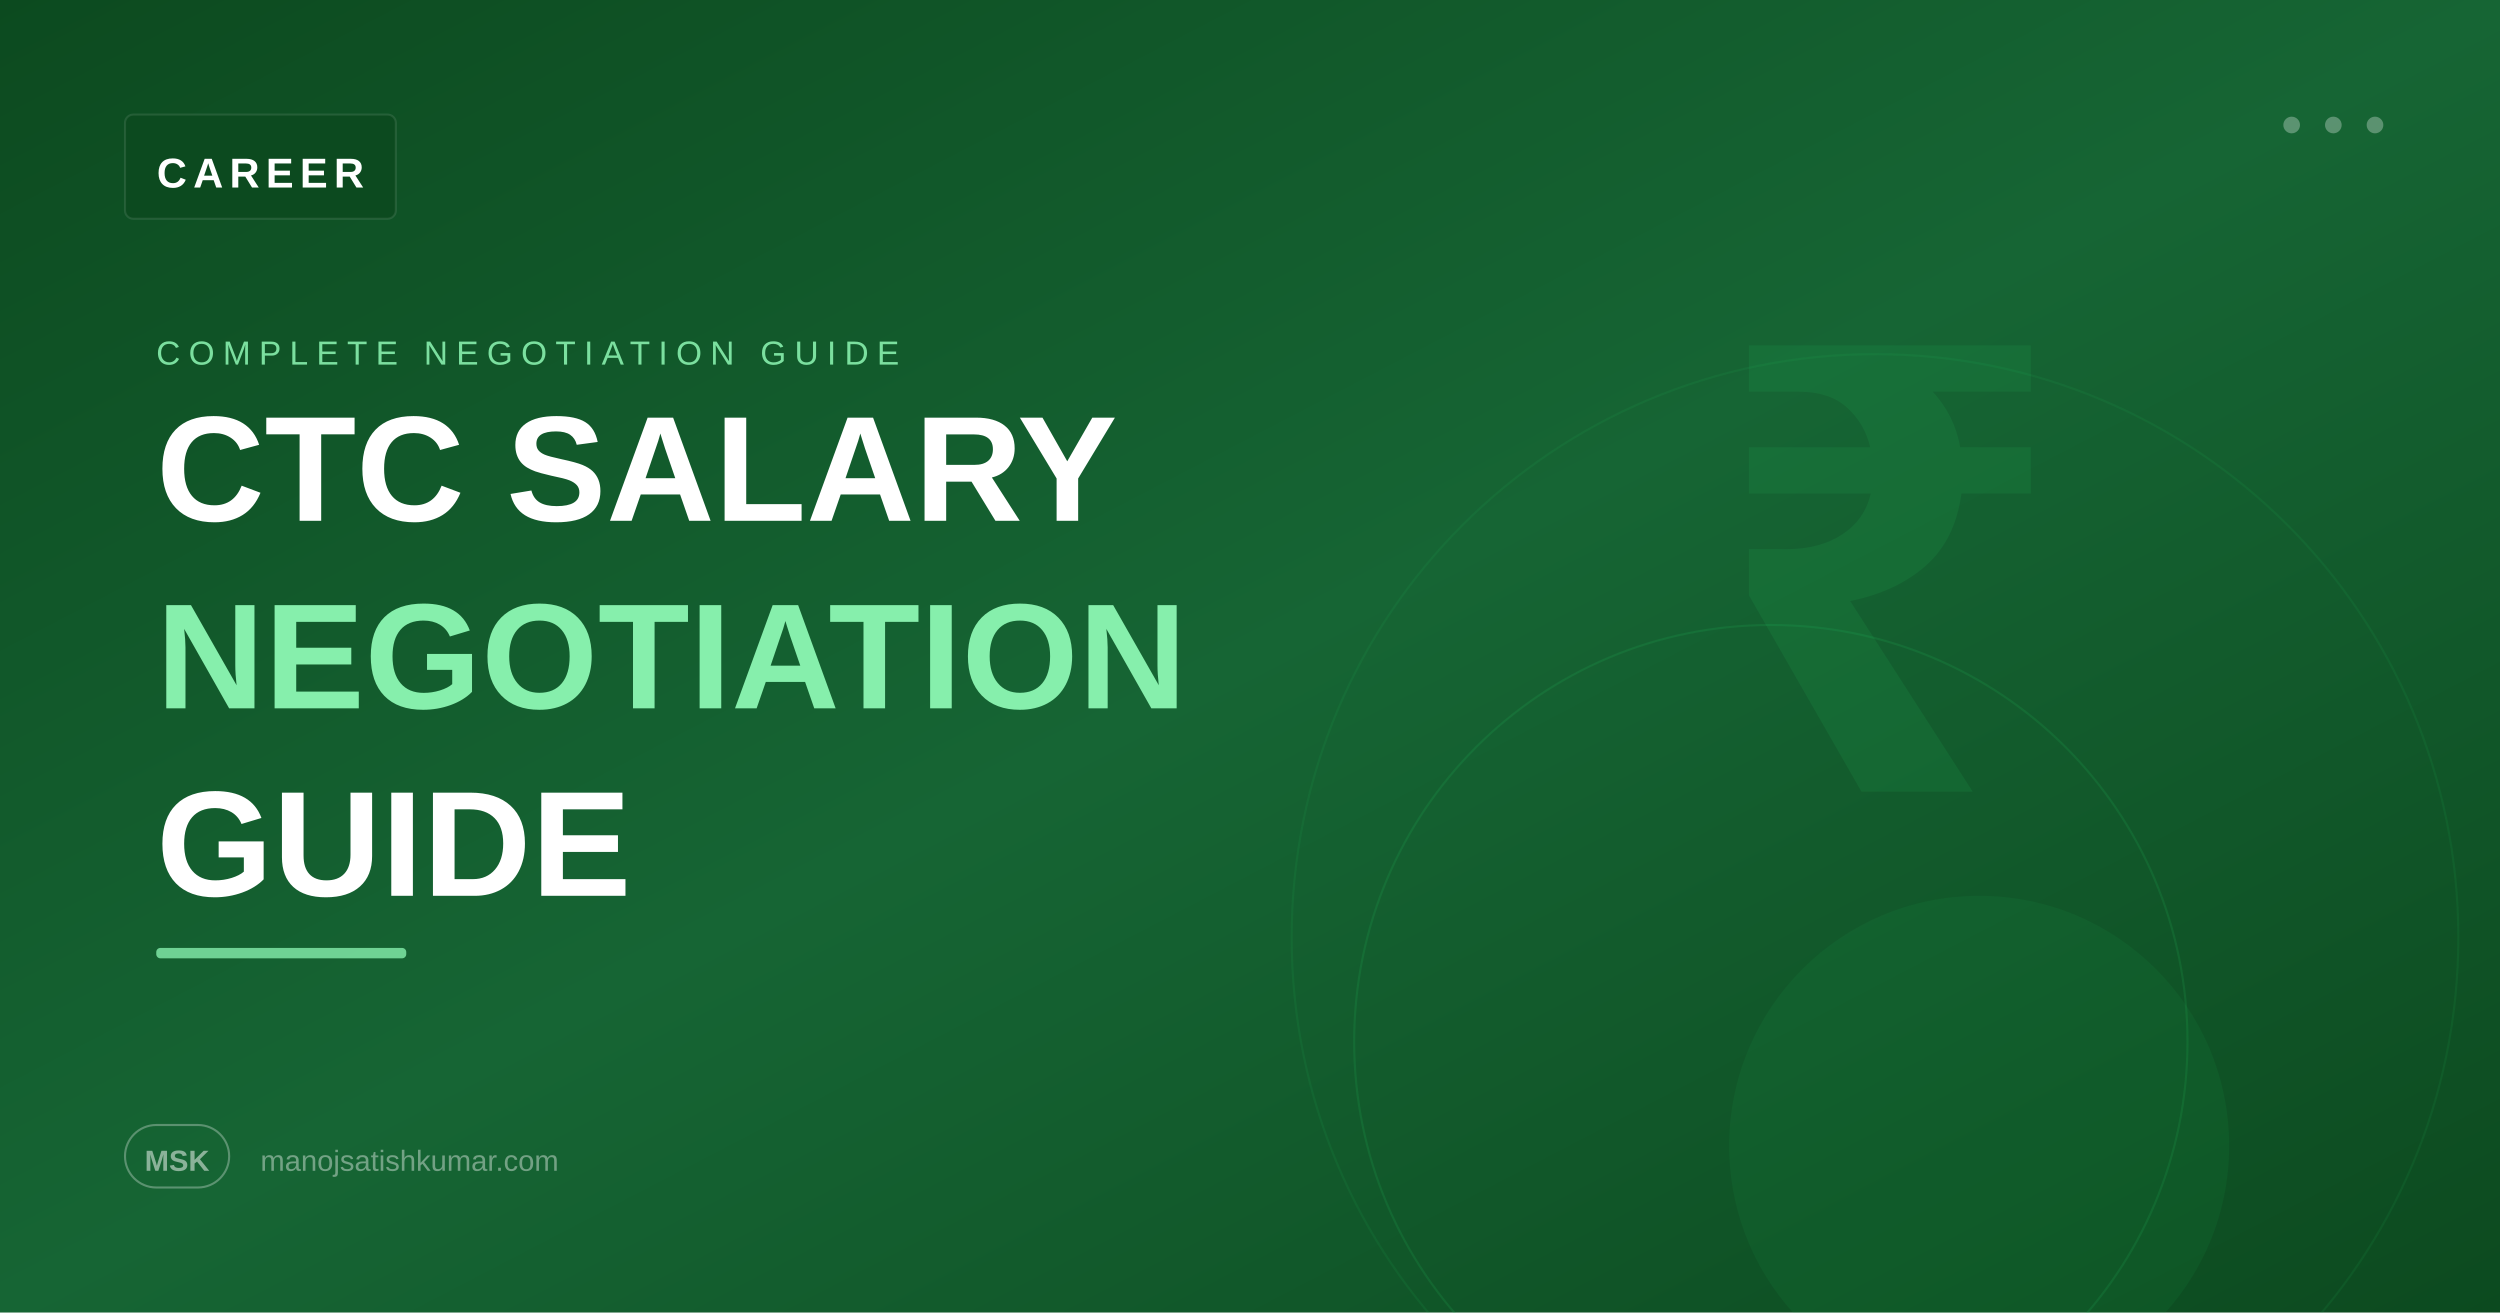
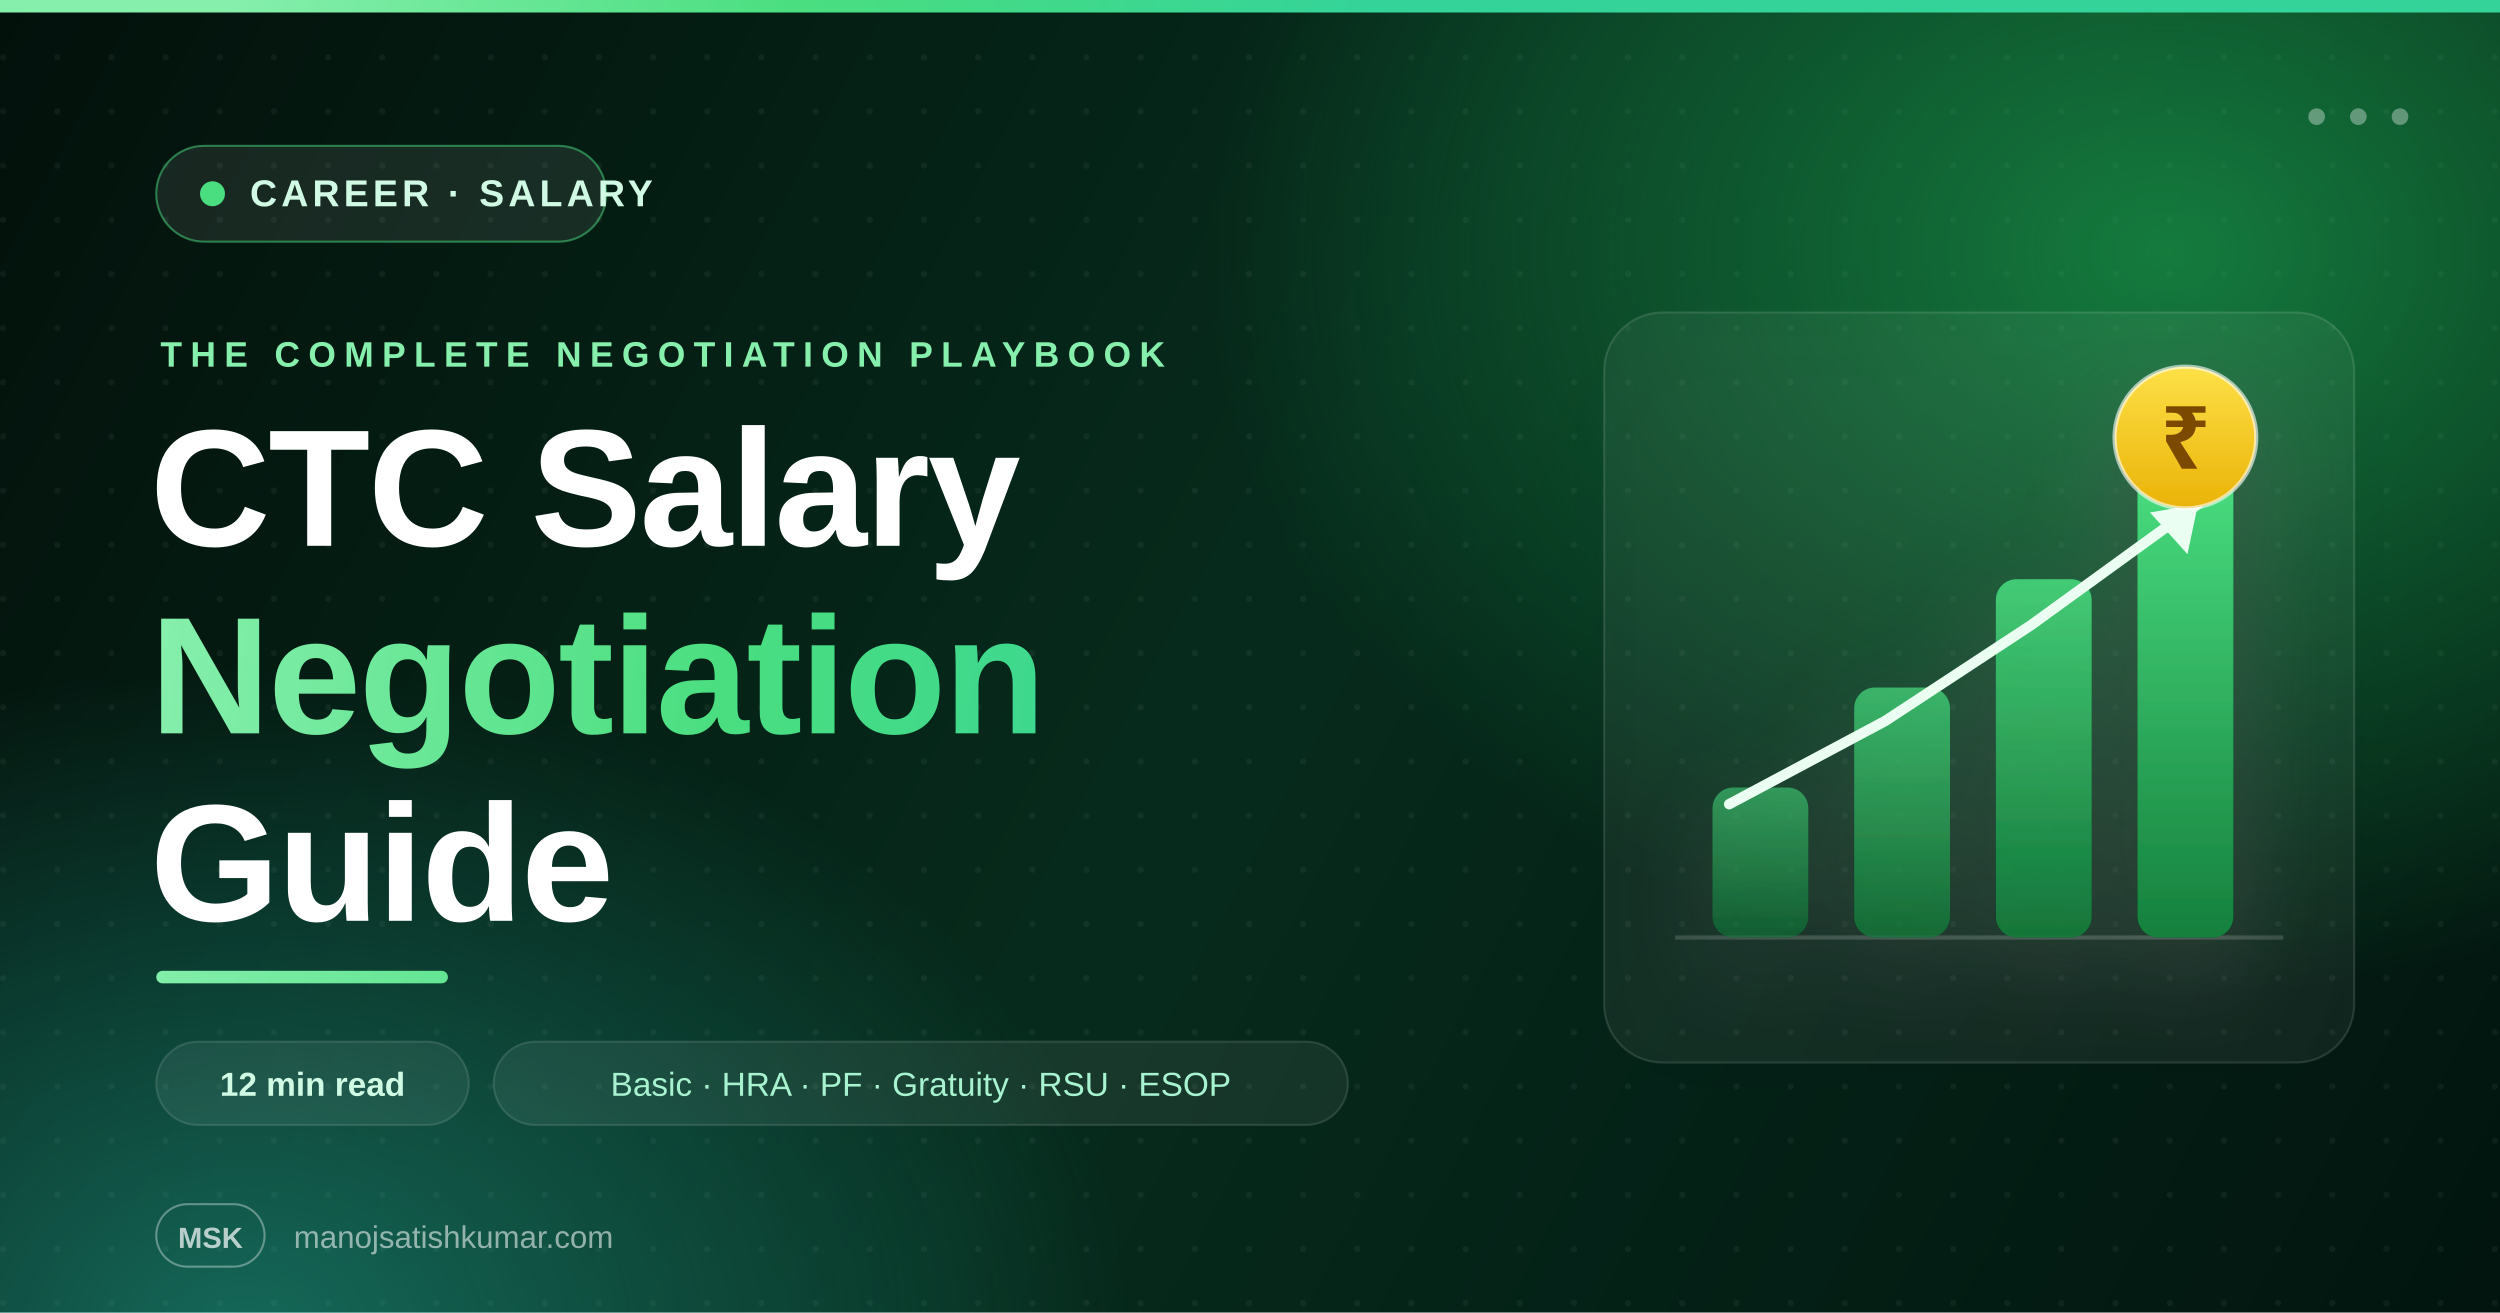
- <svg xmlns="http://www.w3.org/2000/svg" width="1200" height="630">
+ <svg xmlns="http://www.w3.org/2000/svg" width="1200" height="630" viewBox="0 0 1200 630" fill="none" font-family="'Poppins', 'Segoe UI', Arial, sans-serif">
  <defs>
-     <linearGradient id="bg" x1="0%" y1="0%" x2="100%" y2="100%">
-       <stop offset="0%" style="stop-color:#0c4a1f" />
-       <stop offset="50%" style="stop-color:#166534" />
-       <stop offset="100%" style="stop-color:#0c4a1f" />
+     <linearGradient id="bg" x1="0" y1="0" x2="1200" y2="630" gradientUnits="userSpaceOnUse">
+       <stop offset="0" stop-color="#03110b" />
+       <stop offset="0.5" stop-color="#062b1c" />
+       <stop offset="1" stop-color="#02150f" />
    </linearGradient>
+     <radialGradient id="glowGreen" cx="0.5" cy="0.5" r="0.5">
+       <stop offset="0" stop-color="#22c55e" stop-opacity="0.55" />
+       <stop offset="1" stop-color="#22c55e" stop-opacity="0" />
+     </radialGradient>
+     <radialGradient id="glowTeal" cx="0.5" cy="0.5" r="0.5">
+       <stop offset="0" stop-color="#2dd4bf" stop-opacity="0.4" />
+       <stop offset="1" stop-color="#2dd4bf" stop-opacity="0" />
+     </radialGradient>
+     <linearGradient id="hl" x1="75" y1="300" x2="620" y2="360" gradientUnits="userSpaceOnUse">
+       <stop offset="0" stop-color="#86efac" />
+       <stop offset="0.5" stop-color="#4ade80" />
+       <stop offset="1" stop-color="#34d399" />
+     </linearGradient>
+     <linearGradient id="bar" x1="0" y1="0" x2="0" y2="1">
+       <stop offset="0" stop-color="#4ade80" />
+       <stop offset="1" stop-color="#15803d" />
+     </linearGradient>
+     <linearGradient id="coin" x1="0" y1="0" x2="0" y2="1">
+       <stop offset="0" stop-color="#fde047" />
+       <stop offset="1" stop-color="#eab308" />
+     </linearGradient>
+     <pattern id="dots" width="26" height="26" patternUnits="userSpaceOnUse">
+       <circle cx="1.5" cy="1.5" r="1.5" fill="#ffffff" fill-opacity="0.05" />
+     </pattern>
+     <filter id="soft" x="-40%" y="-40%" width="180%" height="180%">
+       <feDropShadow dx="0" dy="16" stdDeviation="22" flood-color="#000000" flood-opacity="0.45" />
+     </filter>
  </defs>
  <rect width="1200" height="630" fill="url(#bg)" />
-   <circle cx="850" cy="500" r="200" fill="none" stroke="rgba(34,197,94,0.15)" stroke-width="1" />
-   <circle cx="900" cy="450" r="280" fill="none" stroke="rgba(34,197,94,0.1)" stroke-width="1" />
-   <circle cx="950" cy="550" r="120" fill="rgba(34,197,94,0.08)" />
-   <text x="820" y="380" font-family="Arial, sans-serif" font-size="300" font-weight="700" fill="rgba(34,197,94,0.12)">₹</text>
-   <circle cx="1100" cy="60" r="4" fill="rgba(255,255,255,0.3)" />
-   <circle cx="1120" cy="60" r="4" fill="rgba(255,255,255,0.3)" />
-   <circle cx="1140" cy="60" r="4" fill="rgba(255,255,255,0.3)" />
-   <rect x="60" y="55" width="130" height="50" rx="4" fill="#0c4a1f" stroke="rgba(255,255,255,0.1)" stroke-width="1" />
-   <text x="125" y="90" font-family="Arial, sans-serif" font-size="20" font-weight="700" fill="#ffffff" text-anchor="middle" letter-spacing="3">CAREER</text>
-   <text x="75" y="175" font-family="Arial, sans-serif" font-size="16" font-weight="500" fill="rgba(134,239,172,0.9)" letter-spacing="4">COMPLETE NEGOTIATION GUIDE</text>
-   <text x="75" y="250" font-family="Arial, sans-serif" font-size="72" font-weight="700" fill="#ffffff">CTC SALARY</text>
-   <text x="75" y="340" font-family="Arial, sans-serif" font-size="72" font-weight="700" fill="rgba(134,239,172,1)">NEGOTIATION</text>
-   <text x="75" y="430" font-family="Arial, sans-serif" font-size="72" font-weight="700" fill="#ffffff">GUIDE</text>
-   <rect x="75" y="455" width="120" height="5" rx="2" fill="rgba(134,239,172,0.8)" />
-   <rect x="60" y="540" width="50" height="30" rx="15" fill="none" stroke="rgba(255,255,255,0.3)" stroke-width="1" />
-   <text x="85" y="562" font-family="Arial, sans-serif" font-size="14" font-weight="600" fill="rgba(255,255,255,0.5)" text-anchor="middle">MSK</text>
-   <text x="125" y="562" font-family="Arial, sans-serif" font-size="14" fill="rgba(255,255,255,0.4)">manojsatishkumar.com</text>
+   <rect width="1200" height="630" fill="url(#dots)" />
+   <ellipse cx="1040" cy="120" rx="460" ry="360" fill="url(#glowGreen)" />
+   <ellipse cx="120" cy="640" rx="420" ry="320" fill="url(#glowTeal)" />
+   <rect x="0" y="0" width="1200" height="6" fill="url(#hl)" />
+   <g fill="#ffffff" fill-opacity="0.35">
+     <circle cx="1112" cy="56" r="4" />
+     <circle cx="1132" cy="56" r="4" />
+     <circle cx="1152" cy="56" r="4" />
+   </g>
+   <g transform="translate(770,150)" filter="url(#soft)">
+     <rect x="0" y="0" width="360" height="360" rx="28" fill="#ffffff" fill-opacity="0.05" stroke="#ffffff" stroke-opacity="0.12" />
+     <line x1="34" y1="300" x2="326" y2="300" stroke="#ffffff" stroke-opacity="0.15" stroke-width="2" />
+     <rect x="52" y="228" width="46" height="72" rx="10" fill="url(#bar)" fill-opacity="0.55" />
+     <rect x="120" y="180" width="46" height="120" rx="10" fill="url(#bar)" fill-opacity="0.7" />
+     <rect x="188" y="128" width="46" height="172" rx="10" fill="url(#bar)" fill-opacity="0.85" />
+     <rect x="256" y="74" width="46" height="226" rx="10" fill="url(#bar)" />
+     <polyline points="60,236 135,196 205,150 285,92" fill="none" stroke="#eafff1" stroke-width="5" stroke-linecap="round" stroke-linejoin="round" />
+     <polygon points="285,92 262,96 280,116" fill="#eafff1" />
+     <g transform="translate(279,60)">
+       <circle r="34" fill="url(#coin)" />
+       <circle r="34" fill="none" stroke="#ffffff" stroke-opacity="0.6" stroke-width="2" />
+       <text x="0" y="15" font-size="42" font-weight="700" fill="#7c4a03" text-anchor="middle">₹</text>
+     </g>
+   </g>
+   <g>
+     <rect x="75" y="70" width="216" height="46" rx="23" fill="#ffffff" fill-opacity="0.08" stroke="#4ade80" stroke-opacity="0.5" />
+     <circle cx="102" cy="93" r="6" fill="#4ade80" />
+     <text x="120" y="99" font-size="18" font-weight="600" fill="#d1fae5" letter-spacing="2">CAREER · SALARY</text>
+   </g>
+   <text x="77" y="176" font-size="17" font-weight="600" fill="#86efac" letter-spacing="4">THE COMPLETE NEGOTIATION PLAYBOOK</text>
+   <text x="72" y="262" font-size="80" font-weight="700" fill="#ffffff" letter-spacing="-1">CTC Salary</text>
+   <text x="72" y="352" font-size="80" font-weight="700" fill="url(#hl)" letter-spacing="-1">Negotiation</text>
+   <text x="72" y="442" font-size="80" font-weight="700" fill="#ffffff" letter-spacing="-1">Guide</text>
+   <rect x="75" y="466" width="140" height="6" rx="3" fill="url(#hl)" />
+   <g>
+     <rect x="75" y="500" width="150" height="40" rx="20" fill="#ffffff" fill-opacity="0.07" stroke="#ffffff" stroke-opacity="0.12" />
+     <text x="150" y="526" font-size="16" font-weight="600" fill="#d1fae5" text-anchor="middle">12 min read</text>
+     <rect x="237" y="500" width="410" height="40" rx="20" fill="#ffffff" fill-opacity="0.07" stroke="#ffffff" stroke-opacity="0.12" />
+     <text x="442" y="526" font-size="16" font-weight="500" fill="#a7f3d0" text-anchor="middle">Basic · HRA · PF · Gratuity · RSU · ESOP</text>
+   </g>
+   <g transform="translate(75,580)">
+     <rect x="0" y="-2" width="52" height="30" rx="15" fill="none" stroke="#ffffff" stroke-opacity="0.35" />
+     <text x="26" y="19" font-size="14" font-weight="700" fill="#ffffff" fill-opacity="0.7" text-anchor="middle">MSK</text>
+     <text x="66" y="19" font-size="15" font-weight="500" fill="#ffffff" fill-opacity="0.55">manojsatishkumar.com</text>
+   </g>
</svg>
